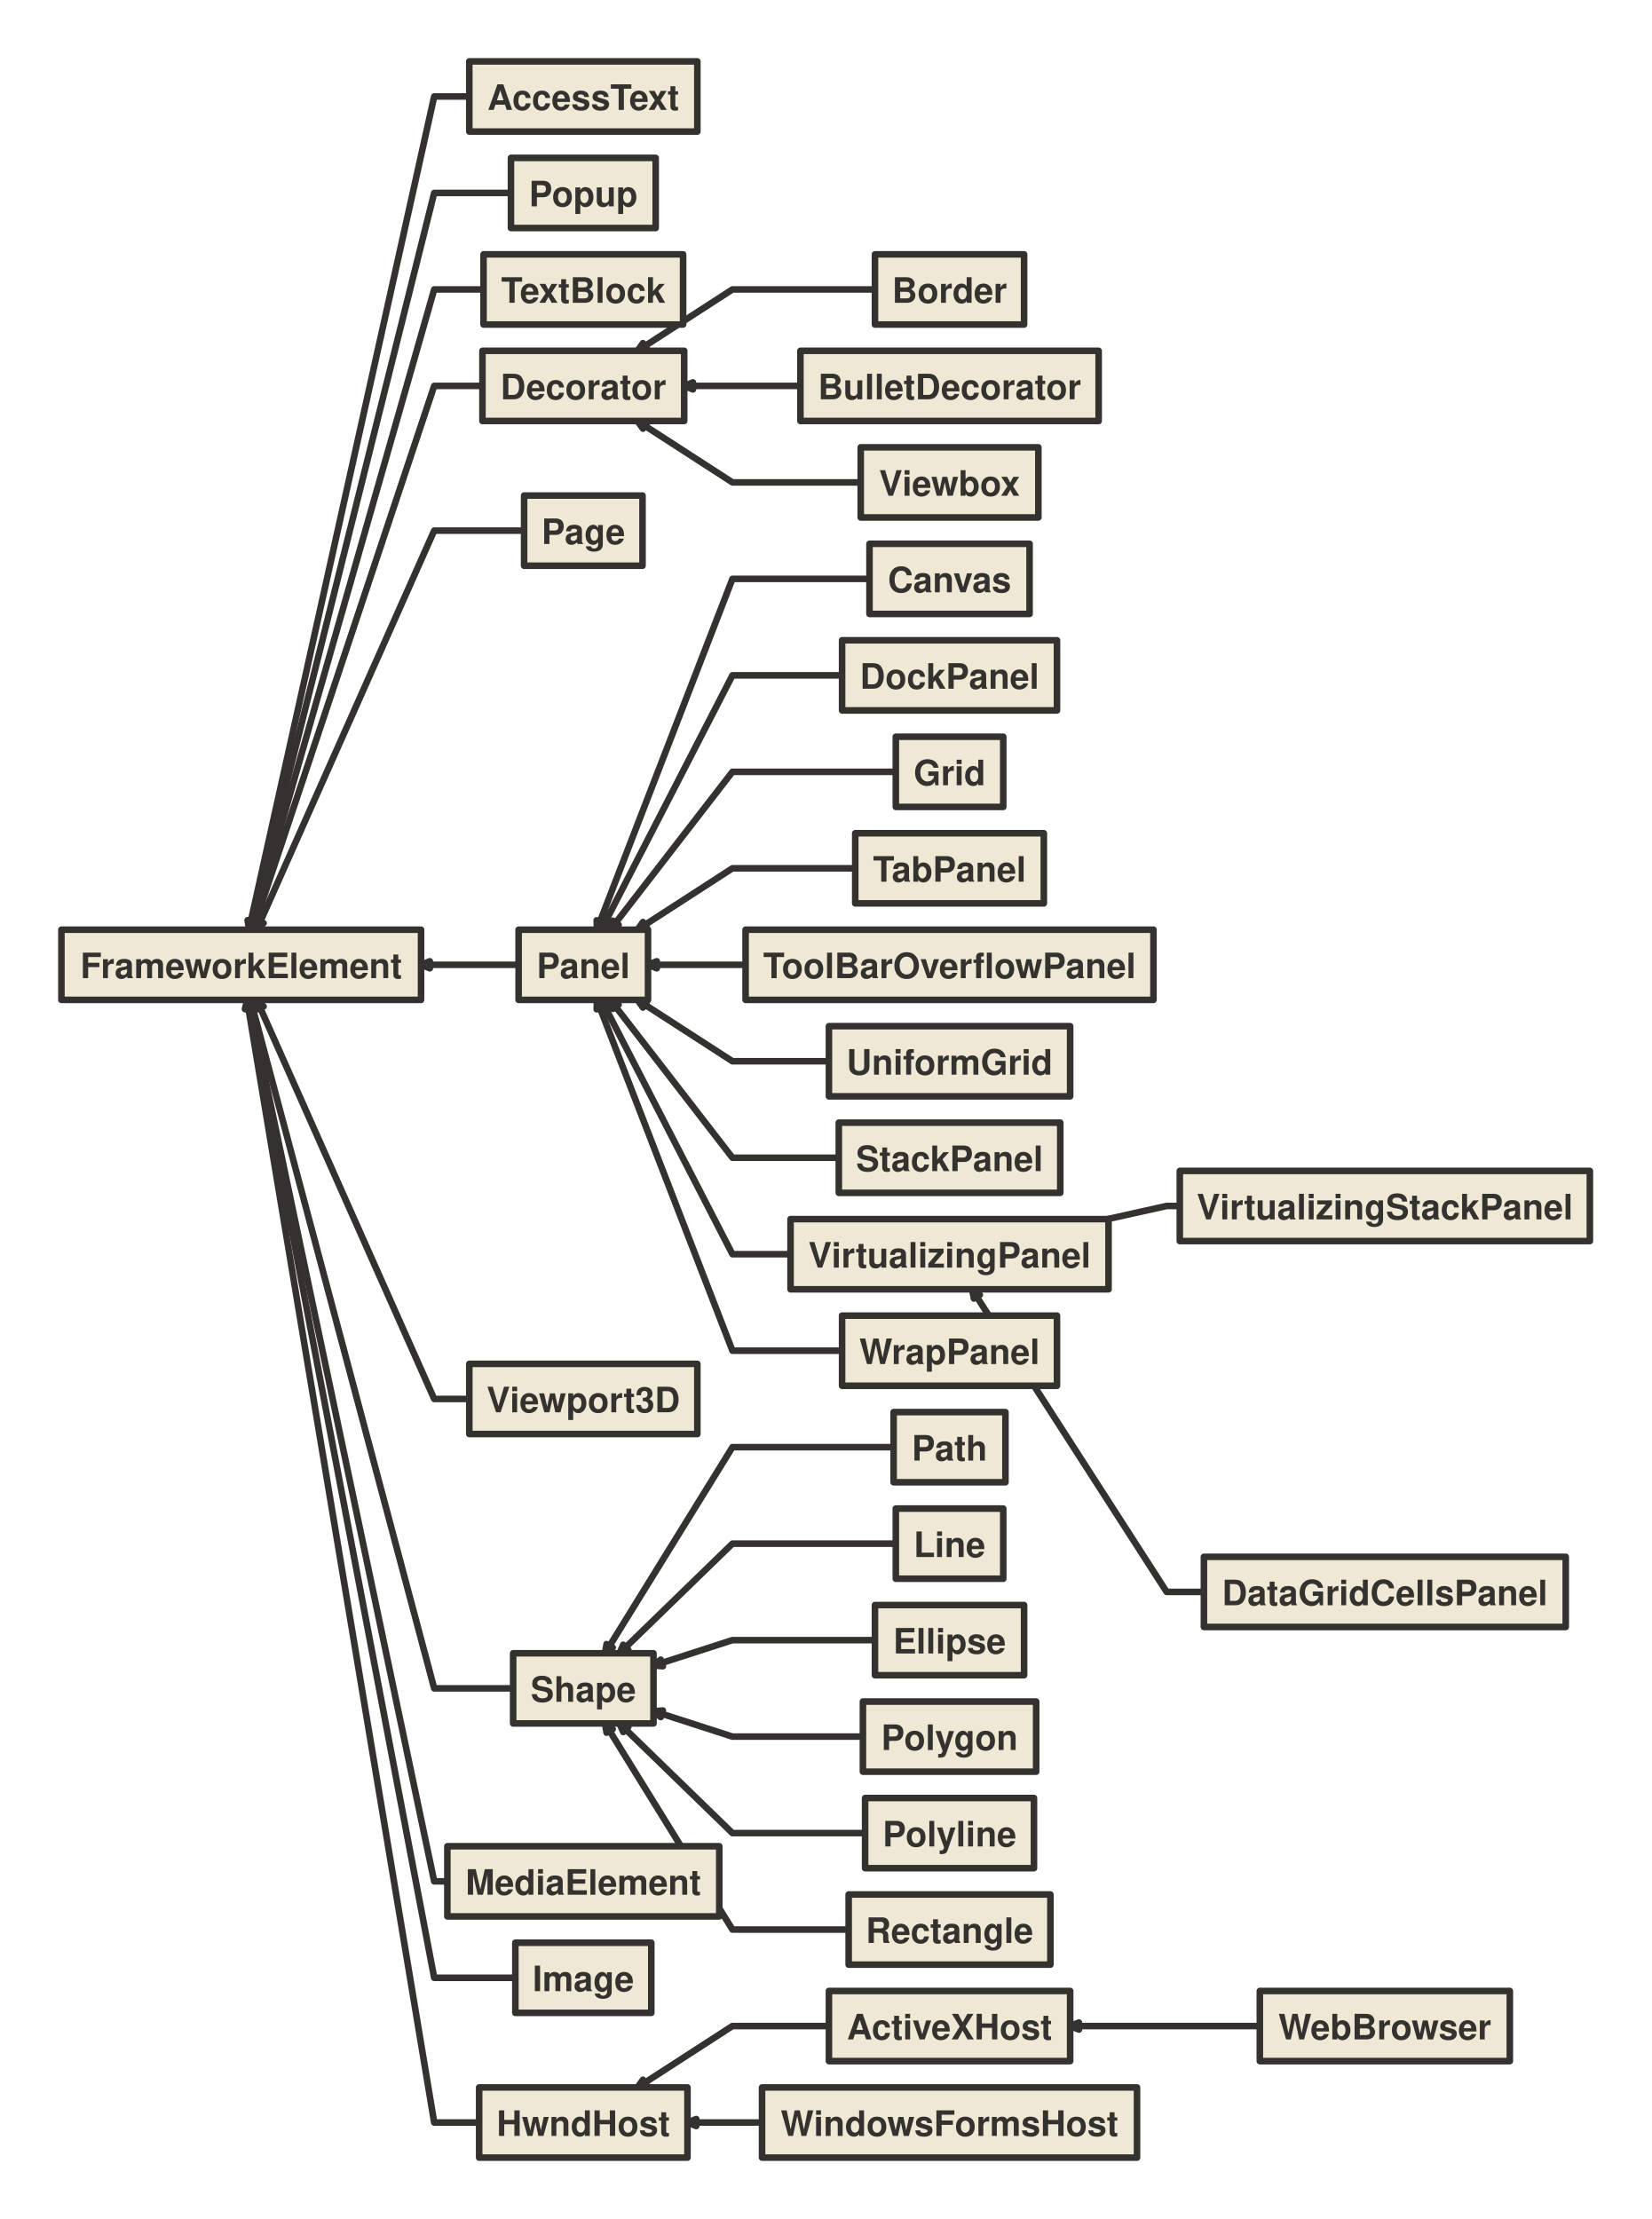
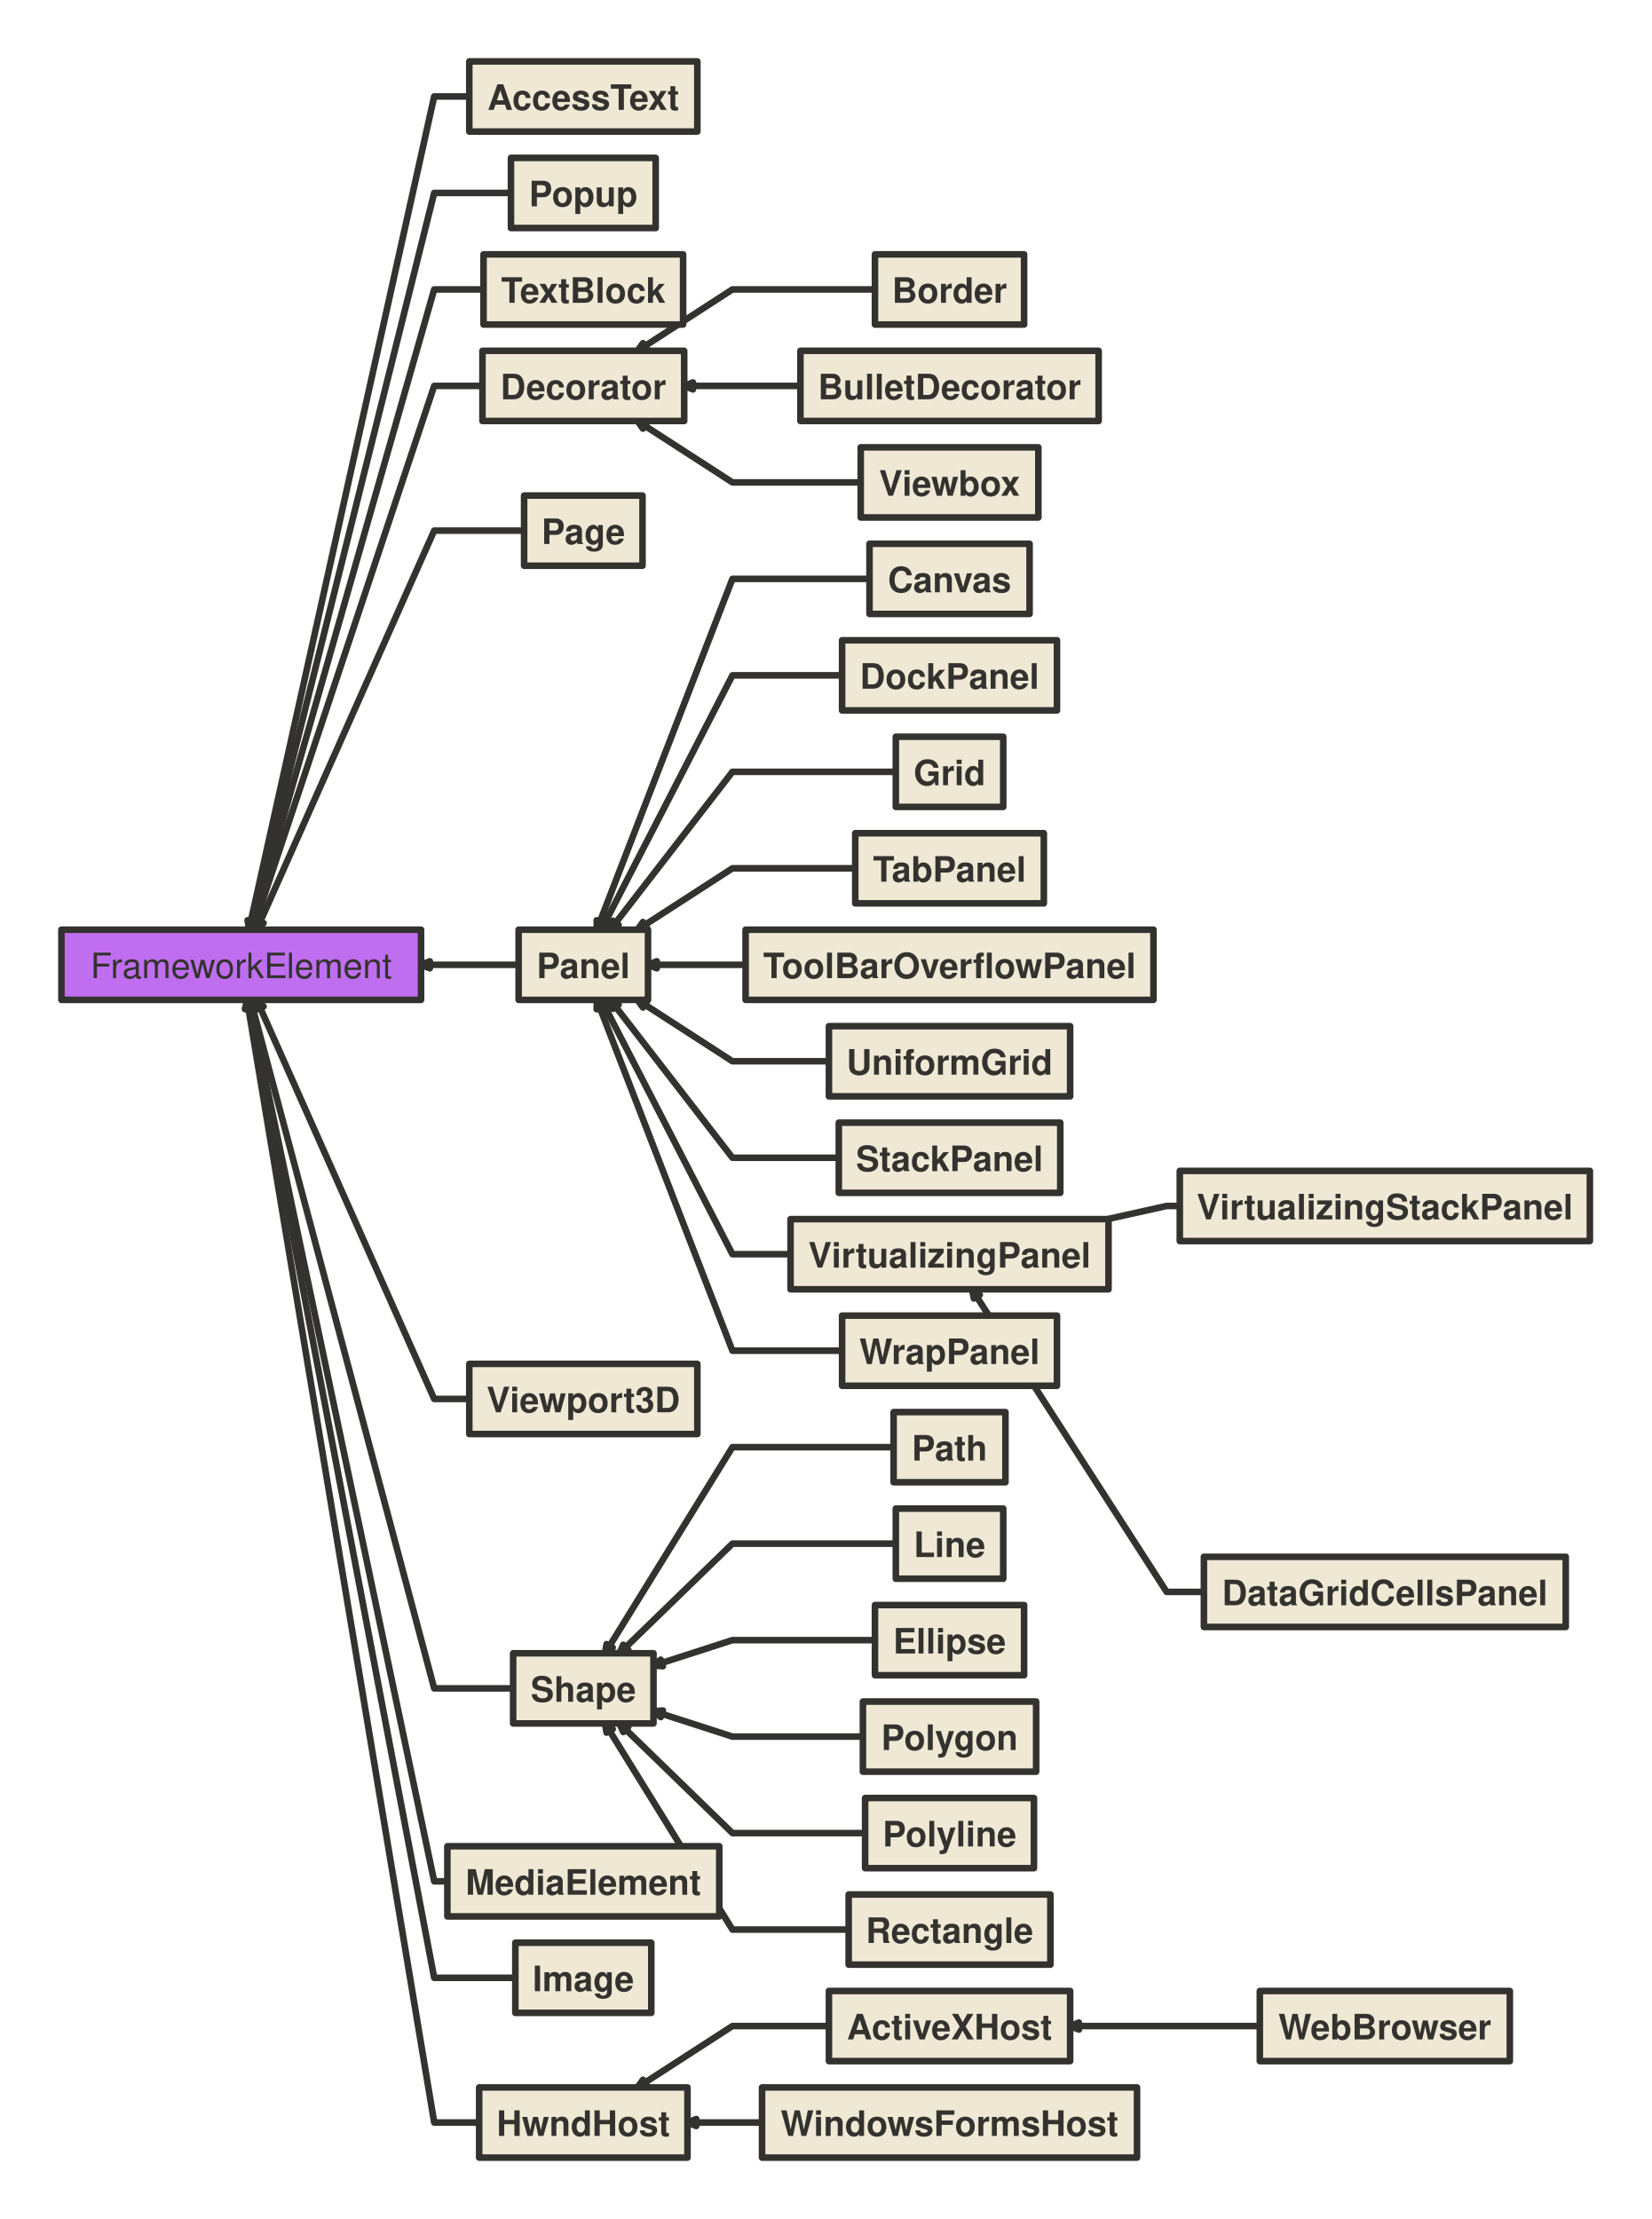
<svg xmlns="http://www.w3.org/2000/svg" version="1.1" baseProfile="full" width="753.0" height="1012.0" viewbox="0 0 753 1012">
  <g stroke-width="1.0" text-align="left" font="12pt Helvetica, Arial, sans-serif" font-size="12pt" font-family="Helvetica" font-weight="bold" font-style="normal">
    <g font-family="Helvetica" font-size="12pt" font-weight="bold" font-style="normal" stroke-width="3.0" stroke-linejoin="round" stroke-linecap="round" stroke="#33322E">
      <g stroke="transparent" fill="transparent">
        <rect x="0.0" y="0.0" height="1012.0" width="753.0" stroke="none" />
      </g>
      <g transform="translate(8, 8)" fill="#33322E">
        <g transform="translate(20, 20)" fill="#eee8d5" font-family="Helvetica" font-size="12pt" font-weight="normal" font-style="normal">
          <path d="M86.4 392.1 L170 16 L186 16 L186.0 16.0 " fill="none" />
          <path d="M84.9 391.7 L86.4 392.1 L88.0 392.4 L85.6 396.0 Z" />
          <path d="M87.0 392.1 L170 60 L205 60 L205.0 60.0 " fill="none" />
          <path d="M85.4 391.7 L87.0 392.1 L88.5 392.5 L86.0 396.0 Z" />
          <path d="M87.7 392.2 L170 104 L192.5 104 L192.5 104.0 " fill="none" />
          <path d="M86.1 391.7 L87.7 392.2 L89.2 392.6 L86.6 396.0 Z" />
          <path d="M88.6 392.2 L170 148 L192 148 L192.0 148.0 " fill="none" />
          <path d="M87.1 391.7 L88.6 392.2 L90.1 392.7 L87.3 396.0 Z" />
          <path d="M266.1 129.8 L306 104 L371 104 L371.0 104.0 " fill="none" />
          <path d="M265.2 128.5 L266.1 129.8 L267.0 131.2 L262.7 132.0 Z" />
          <path d="M90.7 392.3 L170 214 L211 214 L211.0 214.0 " fill="none" />
          <path d="M89.3 391.7 L90.7 392.3 L92.2 393.0 L89.1 396.0 Z" />
          <path d="M168.0 412.0 L170 412 L208.5 412 L208.5 412.0 " fill="none" />
          <path d="M168.0 410.4 L168.0 412.0 L168.0 413.6 L164.0 412.0 Z" />
          <path d="M90.7 431.7 L170 610 L186 610 L186.0 610.0 " fill="none" />
          <path d="M92.2 431.0 L90.7 431.7 L89.3 432.3 L89.1 428.0 Z" />
          <path d="M288.0 148.0 L306 148 L337 148 L337.0 148.0 " fill="none" />
          <path d="M288.0 146.4 L288.0 148.0 L288.0 149.6 L284.0 148.0 Z" />
          <path d="M266.1 166.2 L306 192 L364.5 192 L364.5 192.0 " fill="none" />
          <path d="M267.0 164.8 L266.1 166.2 L265.2 167.5 L262.7 164.0 Z" />
          <path d="M245.6 392.3 L306 236 L368.5 236 L368.5 236.0 " fill="none" />
          <path d="M244.1 391.7 L245.6 392.3 L247.1 392.8 L244.2 396.0 Z" />
          <path d="M248.1 392.4 L306 280 L356 280 L356.0 280.0 " fill="none" />
          <path d="M246.7 391.7 L248.1 392.4 L249.5 393.2 L246.2 396.0 Z" />
          <path d="M252.8 392.8 L306 324 L380.5 324 L380.5 324.0 " fill="none" />
          <path d="M251.5 391.9 L252.8 392.8 L254.1 393.8 L250.4 396.0 Z" />
          <path d="M266.1 393.8 L306 368 L362 368 L362.0 368.0 " fill="none" />
          <path d="M265.2 392.5 L266.1 393.8 L267.0 395.2 L262.7 396.0 Z" />
          <path d="M271.5 412.0 L306 412 L312 412 L312.0 412.0 " fill="none" />
          <path d="M271.5 410.4 L271.5 412.0 L271.5 413.6 L267.5 412.0 Z" />
          <path d="M266.1 430.2 L306 456 L350 456 L350.0 456.0 " fill="none" />
          <path d="M267.0 428.8 L266.1 430.2 L265.2 431.5 L262.7 428.0 Z" />
          <path d="M252.8 431.2 L306 500 L354.5 500 L354.5 500.0 " fill="none" />
          <path d="M254.1 430.2 L252.8 431.2 L251.5 432.1 L250.4 428.0 Z" />
          <path d="M248.1 431.6 L306 544 L332.5 544 L332.5 544.0 " fill="none" />
          <path d="M249.5 430.8 L248.1 431.6 L246.7 432.3 L246.2 428.0 Z" />
          <path d="M477.0 528.0 L504 522 L510 522 L510.0 522.0 " fill="none" />
          <path d="M245.6 431.7 L306 588 L356 588 L356.0 588.0 " fill="none" />
          <path d="M247.1 431.2 L245.6 431.7 L244.1 432.3 L244.2 428.0 Z" />
          <path d="M417.4 563.4 L504 698 L521 698 L521.0 698.0 " fill="none" />
          <path d="M418.8 562.5 L417.4 563.4 L416.1 564.2 L415.3 560.0 Z" />
          <path d="M87.3 431.9 L170 742 L206 742 L206.0 742.0 " fill="none" />
          <path d="M88.8 431.5 L87.3 431.9 L85.8 432.3 L86.3 428.0 Z" />
          <path d="M250.0 722.6 L306 632 L379.5 632 L379.5 632.0 " fill="none" />
          <path d="M248.6 721.8 L250.0 722.6 L251.4 723.4 L247.9 726.0 Z" />
          <path d="M257.4 723.2 L306 676 L380.5 676 L380.5 676.0 " fill="none" />
          <path d="M256.2 722.1 L257.4 723.2 L258.5 724.4 L254.5 726.0 Z" />
          <path d="M273.8 730.4 L306 720 L371 720 L371.0 720.0 " fill="none" />
          <path d="M273.3 728.9 L273.8 730.4 L274.3 731.9 L270.0 731.6 Z" />
          <path d="M273.8 753.6 L306 764 L365.5 764 L365.5 764.0 " fill="none" />
          <path d="M274.3 752.1 L273.8 753.6 L273.3 755.1 L270.0 752.4 Z" />
          <path d="M257.4 760.8 L306 808 L366.5 808 L366.5 808.0 " fill="none" />
          <path d="M258.5 759.6 L257.4 760.8 L256.2 761.9 L254.5 758.0 Z" />
          <path d="M250.0 761.4 L306 852 L359 852 L359.0 852.0 " fill="none" />
          <path d="M251.4 760.6 L250.0 761.4 L248.6 762.2 L247.9 758.0 Z" />
          <path d="M86.2 431.9 L170 830 L176 830 L176.0 830.0 " fill="none" />
          <path d="M87.8 431.6 L86.2 431.9 L84.6 432.2 L85.4 428.0 Z" />
          <path d="M85.8 431.9 L170 874 L207 874 L207.0 874.0 " fill="none" />
          <path d="M87.4 431.6 L85.8 431.9 L84.2 432.2 L85.0 428.0 Z" />
          <path d="M85.3 431.9 L170 940 L190.5 940 L190.5 940.0 " fill="none" />
          <path d="M86.9 431.7 L85.3 431.9 L83.7 432.2 L84.7 428.0 Z" />
          <path d="M266.1 921.8 L306 896 L350 896 L350.0 896.0 " fill="none" />
          <path d="M265.2 920.5 L266.1 921.8 L267.0 923.2 L262.7 924.0 Z" />
          <path d="M464.0 896.0 L504 896 L546.5 896 L546.5 896.0 " fill="none" />
          <path d="M464.0 894.4 L464.0 896.0 L464.0 897.6 L460.0 896.0 Z" />
          <path d="M289.5 940.0 L306 940 L319.5 940 L319.5 940.0 " fill="none" />
          <path d="M289.5 938.4 L289.5 940.0 L289.5 941.6 L285.5 940.0 Z" />
          <g data-name="FrameworkElement">
-             <g fill="#eee8d5" stroke="#33322E" data-name="FrameworkElement">
+             <g fill="#C06EF0" stroke="#33322E" data-name="FrameworkElement">
              <rect x="0.0" y="396.0" height="32.0" width="164.0" data-name="FrameworkElement" />
            </g>
-             <g transform="translate(0, 396)" font-family="Helvetica" font-size="12pt" font-weight="bold" font-style="normal" data-name="FrameworkElement">
+             <g transform="translate(0, 396)" font-family="Helvetica" font-size="12pt" font-weight="normal" font-style="normal" data-name="FrameworkElement">
              <g transform="translate(8, 8)" fill="#33322E" text-align="center" data-name="FrameworkElement">
                <text x="74.0" y="14.1" stroke="none" text-anchor="middle" data-name="FrameworkElement">FrameworkElement</text>
              </g>
            </g>
          </g>
          <g data-name="AccessText">
            <g fill="#eee8d5" stroke="#33322E" data-name="AccessText">
              <rect x="186.0" y="0.0" height="32.0" width="104.0" data-name="AccessText" />
            </g>
            <g transform="translate(186, 0)" font-family="Helvetica" font-size="12pt" font-weight="bold" font-style="normal" data-name="AccessText">
              <g transform="translate(8, 8)" fill="#33322E" text-align="center" data-name="AccessText">
                <text x="44.0" y="14.1" stroke="none" text-anchor="middle" data-name="AccessText">AccessText</text>
              </g>
            </g>
          </g>
          <g data-name="Popup">
            <g fill="#eee8d5" stroke="#33322E" data-name="Popup">
              <rect x="205.0" y="44.0" height="32.0" width="66.0" data-name="Popup" />
            </g>
            <g transform="translate(205, 44)" font-family="Helvetica" font-size="12pt" font-weight="bold" font-style="normal" data-name="Popup">
              <g transform="translate(8, 8)" fill="#33322E" text-align="center" data-name="Popup">
                <text x="25.0" y="14.1" stroke="none" text-anchor="middle" data-name="Popup">Popup</text>
              </g>
            </g>
          </g>
          <g data-name="TextBlock">
            <g fill="#eee8d5" stroke="#33322E" data-name="TextBlock">
              <rect x="192.5" y="88.0" height="32.0" width="91.0" data-name="TextBlock" />
            </g>
            <g transform="translate(192.5, 88)" font-family="Helvetica" font-size="12pt" font-weight="bold" font-style="normal" data-name="TextBlock">
              <g transform="translate(8, 8)" fill="#33322E" text-align="center" data-name="TextBlock">
                <text x="37.5" y="14.1" stroke="none" text-anchor="middle" data-name="TextBlock">TextBlock</text>
              </g>
            </g>
          </g>
          <g data-name="Decorator">
            <g fill="#eee8d5" stroke="#33322E" data-name="Decorator">
              <rect x="192.0" y="132.0" height="32.0" width="92.0" data-name="Decorator" />
            </g>
            <g transform="translate(192, 132)" font-family="Helvetica" font-size="12pt" font-weight="bold" font-style="normal" data-name="Decorator">
              <g transform="translate(8, 8)" fill="#33322E" text-align="center" data-name="Decorator">
                <text x="38.0" y="14.1" stroke="none" text-anchor="middle" data-name="Decorator">Decorator</text>
              </g>
            </g>
          </g>
          <g data-name="Border">
            <g fill="#eee8d5" stroke="#33322E" data-name="Border">
              <rect x="371.0" y="88.0" height="32.0" width="68.0" data-name="Border" />
            </g>
            <g transform="translate(371, 88)" font-family="Helvetica" font-size="12pt" font-weight="bold" font-style="normal" data-name="Border">
              <g transform="translate(8, 8)" fill="#33322E" text-align="center" data-name="Border">
                <text x="26.0" y="14.1" stroke="none" text-anchor="middle" data-name="Border">Border</text>
              </g>
            </g>
          </g>
          <g data-name="Page">
            <g fill="#eee8d5" stroke="#33322E" data-name="Page">
              <rect x="211.0" y="198.0" height="32.0" width="54.0" data-name="Page" />
            </g>
            <g transform="translate(211, 198)" font-family="Helvetica" font-size="12pt" font-weight="bold" font-style="normal" data-name="Page">
              <g transform="translate(8, 8)" fill="#33322E" text-align="center" data-name="Page">
                <text x="19.0" y="14.1" stroke="none" text-anchor="middle" data-name="Page">Page</text>
              </g>
            </g>
          </g>
          <g data-name="Panel">
            <g fill="#eee8d5" stroke="#33322E" data-name="Panel">
              <rect x="208.5" y="396.0" height="32.0" width="59.0" data-name="Panel" />
            </g>
            <g transform="translate(208.5, 396)" font-family="Helvetica" font-size="12pt" font-weight="bold" font-style="normal" data-name="Panel">
              <g transform="translate(8, 8)" fill="#33322E" text-align="center" data-name="Panel">
                <text x="21.5" y="14.1" stroke="none" text-anchor="middle" data-name="Panel">Panel</text>
              </g>
            </g>
          </g>
          <g data-name="Viewport3D">
            <g fill="#eee8d5" stroke="#33322E" data-name="Viewport3D">
              <rect x="186.0" y="594.0" height="32.0" width="104.0" data-name="Viewport3D" />
            </g>
            <g transform="translate(186, 594)" font-family="Helvetica" font-size="12pt" font-weight="bold" font-style="normal" data-name="Viewport3D">
              <g transform="translate(8, 8)" fill="#33322E" text-align="center" data-name="Viewport3D">
                <text x="44.0" y="14.1" stroke="none" text-anchor="middle" data-name="Viewport3D">Viewport3D</text>
              </g>
            </g>
          </g>
          <g data-name="BulletDecorator">
            <g fill="#eee8d5" stroke="#33322E" data-name="BulletDecorator">
              <rect x="337.0" y="132.0" height="32.0" width="136.0" data-name="BulletDecorator" />
            </g>
            <g transform="translate(337, 132)" font-family="Helvetica" font-size="12pt" font-weight="bold" font-style="normal" data-name="BulletDecorator">
              <g transform="translate(8, 8)" fill="#33322E" text-align="center" data-name="BulletDecorator">
                <text x="60.0" y="14.1" stroke="none" text-anchor="middle" data-name="BulletDecorator">BulletDecorator</text>
              </g>
            </g>
          </g>
          <g data-name="Viewbox">
            <g fill="#eee8d5" stroke="#33322E" data-name="Viewbox">
              <rect x="364.5" y="176.0" height="32.0" width="81.0" data-name="Viewbox" />
            </g>
            <g transform="translate(364.5, 176)" font-family="Helvetica" font-size="12pt" font-weight="bold" font-style="normal" data-name="Viewbox">
              <g transform="translate(8, 8)" fill="#33322E" text-align="center" data-name="Viewbox">
                <text x="32.5" y="14.1" stroke="none" text-anchor="middle" data-name="Viewbox">Viewbox</text>
              </g>
            </g>
          </g>
          <g data-name="Canvas">
            <g fill="#eee8d5" stroke="#33322E" data-name="Canvas">
              <rect x="368.5" y="220.0" height="32.0" width="73.0" data-name="Canvas" />
            </g>
            <g transform="translate(368.5, 220)" font-family="Helvetica" font-size="12pt" font-weight="bold" font-style="normal" data-name="Canvas">
              <g transform="translate(8, 8)" fill="#33322E" text-align="center" data-name="Canvas">
                <text x="28.5" y="14.1" stroke="none" text-anchor="middle" data-name="Canvas">Canvas</text>
              </g>
            </g>
          </g>
          <g data-name="DockPanel">
            <g fill="#eee8d5" stroke="#33322E" data-name="DockPanel">
              <rect x="356.0" y="264.0" height="32.0" width="98.0" data-name="DockPanel" />
            </g>
            <g transform="translate(356, 264)" font-family="Helvetica" font-size="12pt" font-weight="bold" font-style="normal" data-name="DockPanel">
              <g transform="translate(8, 8)" fill="#33322E" text-align="center" data-name="DockPanel">
                <text x="41.0" y="14.1" stroke="none" text-anchor="middle" data-name="DockPanel">DockPanel</text>
              </g>
            </g>
          </g>
          <g data-name="Grid">
            <g fill="#eee8d5" stroke="#33322E" data-name="Grid">
              <rect x="380.5" y="308.0" height="32.0" width="49.0" data-name="Grid" />
            </g>
            <g transform="translate(380.5, 308)" font-family="Helvetica" font-size="12pt" font-weight="bold" font-style="normal" data-name="Grid">
              <g transform="translate(8, 8)" fill="#33322E" text-align="center" data-name="Grid">
                <text x="16.5" y="14.1" stroke="none" text-anchor="middle" data-name="Grid">Grid</text>
              </g>
            </g>
          </g>
          <g data-name="TabPanel">
            <g fill="#eee8d5" stroke="#33322E" data-name="TabPanel">
              <rect x="362.0" y="352.0" height="32.0" width="86.0" data-name="TabPanel" />
            </g>
            <g transform="translate(362, 352)" font-family="Helvetica" font-size="12pt" font-weight="bold" font-style="normal" data-name="TabPanel">
              <g transform="translate(8, 8)" fill="#33322E" text-align="center" data-name="TabPanel">
                <text x="35.0" y="14.1" stroke="none" text-anchor="middle" data-name="TabPanel">TabPanel</text>
              </g>
            </g>
          </g>
          <g data-name="ToolBarOverflowPanel">
            <g fill="#eee8d5" stroke="#33322E" data-name="ToolBarOverflowPanel">
              <rect x="312.0" y="396.0" height="32.0" width="186.0" data-name="ToolBarOverflowPanel" />
            </g>
            <g transform="translate(312, 396)" font-family="Helvetica" font-size="12pt" font-weight="bold" font-style="normal" data-name="ToolBarOverflowPanel">
              <g transform="translate(8, 8)" fill="#33322E" text-align="center" data-name="ToolBarOverflowPanel">
                <text x="85.0" y="14.1" stroke="none" text-anchor="middle" data-name="ToolBarOverflowPanel">ToolBarOverflowPanel</text>
              </g>
            </g>
          </g>
          <g data-name="UniformGrid">
            <g fill="#eee8d5" stroke="#33322E" data-name="UniformGrid">
              <rect x="350.0" y="440.0" height="32.0" width="110.0" data-name="UniformGrid" />
            </g>
            <g transform="translate(350, 440)" font-family="Helvetica" font-size="12pt" font-weight="bold" font-style="normal" data-name="UniformGrid">
              <g transform="translate(8, 8)" fill="#33322E" text-align="center" data-name="UniformGrid">
                <text x="47.0" y="14.1" stroke="none" text-anchor="middle" data-name="UniformGrid">UniformGrid</text>
              </g>
            </g>
          </g>
          <g data-name="StackPanel">
            <g fill="#eee8d5" stroke="#33322E" data-name="StackPanel">
              <rect x="354.5" y="484.0" height="32.0" width="101.0" data-name="StackPanel" />
            </g>
            <g transform="translate(354.5, 484)" font-family="Helvetica" font-size="12pt" font-weight="bold" font-style="normal" data-name="StackPanel">
              <g transform="translate(8, 8)" fill="#33322E" text-align="center" data-name="StackPanel">
                <text x="42.5" y="14.1" stroke="none" text-anchor="middle" data-name="StackPanel">StackPanel</text>
              </g>
            </g>
          </g>
          <g data-name="VirtualizingPanel">
            <g fill="#eee8d5" stroke="#33322E" data-name="VirtualizingPanel">
              <rect x="332.5" y="528.0" height="32.0" width="145.0" data-name="VirtualizingPanel" />
            </g>
            <g transform="translate(332.5, 528)" font-family="Helvetica" font-size="12pt" font-weight="bold" font-style="normal" data-name="VirtualizingPanel">
              <g transform="translate(8, 8)" fill="#33322E" text-align="center" data-name="VirtualizingPanel">
                <text x="64.5" y="14.1" stroke="none" text-anchor="middle" data-name="VirtualizingPanel">VirtualizingPanel</text>
              </g>
            </g>
          </g>
          <g data-name="VirtualizingStackPanel">
            <g fill="#eee8d5" stroke="#33322E" data-name="VirtualizingStackPanel">
              <rect x="510.0" y="506.0" height="32.0" width="187.0" data-name="VirtualizingStackPanel" />
            </g>
            <g transform="translate(510, 506)" font-family="Helvetica" font-size="12pt" font-weight="bold" font-style="normal" data-name="VirtualizingStackPanel">
              <g transform="translate(8, 8)" fill="#33322E" text-align="center" data-name="VirtualizingStackPanel">
                <text x="85.5" y="14.1" stroke="none" text-anchor="middle" data-name="VirtualizingStackPanel">VirtualizingStackPanel</text>
              </g>
            </g>
          </g>
          <g data-name="WrapPanel">
            <g fill="#eee8d5" stroke="#33322E" data-name="WrapPanel">
              <rect x="356.0" y="572.0" height="32.0" width="98.0" data-name="WrapPanel" />
            </g>
            <g transform="translate(356, 572)" font-family="Helvetica" font-size="12pt" font-weight="bold" font-style="normal" data-name="WrapPanel">
              <g transform="translate(8, 8)" fill="#33322E" text-align="center" data-name="WrapPanel">
                <text x="41.0" y="14.1" stroke="none" text-anchor="middle" data-name="WrapPanel">WrapPanel</text>
              </g>
            </g>
          </g>
          <g data-name="DataGridCellsPanel">
            <g fill="#eee8d5" stroke="#33322E" data-name="DataGridCellsPanel">
              <rect x="521.0" y="682.0" height="32.0" width="165.0" data-name="DataGridCellsPanel" />
            </g>
            <g transform="translate(521, 682)" font-family="Helvetica" font-size="12pt" font-weight="bold" font-style="normal" data-name="DataGridCellsPanel">
              <g transform="translate(8, 8)" fill="#33322E" text-align="center" data-name="DataGridCellsPanel">
                <text x="74.5" y="14.1" stroke="none" text-anchor="middle" data-name="DataGridCellsPanel">DataGridCellsPanel</text>
              </g>
            </g>
          </g>
          <g data-name="Shape">
            <g fill="#eee8d5" stroke="#33322E" data-name="Shape">
              <rect x="206.0" y="726.0" height="32.0" width="64.0" data-name="Shape" />
            </g>
            <g transform="translate(206, 726)" font-family="Helvetica" font-size="12pt" font-weight="bold" font-style="normal" data-name="Shape">
              <g transform="translate(8, 8)" fill="#33322E" text-align="center" data-name="Shape">
                <text x="24.0" y="14.1" stroke="none" text-anchor="middle" data-name="Shape">Shape</text>
              </g>
            </g>
          </g>
          <g data-name="Path">
            <g fill="#eee8d5" stroke="#33322E" data-name="Path">
              <rect x="379.5" y="616.0" height="32.0" width="51.0" data-name="Path" />
            </g>
            <g transform="translate(379.5, 616)" font-family="Helvetica" font-size="12pt" font-weight="bold" font-style="normal" data-name="Path">
              <g transform="translate(8, 8)" fill="#33322E" text-align="center" data-name="Path">
                <text x="17.5" y="14.1" stroke="none" text-anchor="middle" data-name="Path">Path</text>
              </g>
            </g>
          </g>
          <g data-name="Line">
            <g fill="#eee8d5" stroke="#33322E" data-name="Line">
              <rect x="380.5" y="660.0" height="32.0" width="49.0" data-name="Line" />
            </g>
            <g transform="translate(380.5, 660)" font-family="Helvetica" font-size="12pt" font-weight="bold" font-style="normal" data-name="Line">
              <g transform="translate(8, 8)" fill="#33322E" text-align="center" data-name="Line">
                <text x="16.5" y="14.1" stroke="none" text-anchor="middle" data-name="Line">Line</text>
              </g>
            </g>
          </g>
          <g data-name="Ellipse">
            <g fill="#eee8d5" stroke="#33322E" data-name="Ellipse">
              <rect x="371.0" y="704.0" height="32.0" width="68.0" data-name="Ellipse" />
            </g>
            <g transform="translate(371, 704)" font-family="Helvetica" font-size="12pt" font-weight="bold" font-style="normal" data-name="Ellipse">
              <g transform="translate(8, 8)" fill="#33322E" text-align="center" data-name="Ellipse">
                <text x="26.0" y="14.1" stroke="none" text-anchor="middle" data-name="Ellipse">Ellipse</text>
              </g>
            </g>
          </g>
          <g data-name="Polygon">
            <g fill="#eee8d5" stroke="#33322E" data-name="Polygon">
              <rect x="365.5" y="748.0" height="32.0" width="79.0" data-name="Polygon" />
            </g>
            <g transform="translate(365.5, 748)" font-family="Helvetica" font-size="12pt" font-weight="bold" font-style="normal" data-name="Polygon">
              <g transform="translate(8, 8)" fill="#33322E" text-align="center" data-name="Polygon">
                <text x="31.5" y="14.1" stroke="none" text-anchor="middle" data-name="Polygon">Polygon</text>
              </g>
            </g>
          </g>
          <g data-name="Polyline">
            <g fill="#eee8d5" stroke="#33322E" data-name="Polyline">
              <rect x="366.5" y="792.0" height="32.0" width="77.0" data-name="Polyline" />
            </g>
            <g transform="translate(366.5, 792)" font-family="Helvetica" font-size="12pt" font-weight="bold" font-style="normal" data-name="Polyline">
              <g transform="translate(8, 8)" fill="#33322E" text-align="center" data-name="Polyline">
                <text x="30.5" y="14.1" stroke="none" text-anchor="middle" data-name="Polyline">Polyline</text>
              </g>
            </g>
          </g>
          <g data-name="Rectangle">
            <g fill="#eee8d5" stroke="#33322E" data-name="Rectangle">
              <rect x="359.0" y="836.0" height="32.0" width="92.0" data-name="Rectangle" />
            </g>
            <g transform="translate(359, 836)" font-family="Helvetica" font-size="12pt" font-weight="bold" font-style="normal" data-name="Rectangle">
              <g transform="translate(8, 8)" fill="#33322E" text-align="center" data-name="Rectangle">
                <text x="38.0" y="14.1" stroke="none" text-anchor="middle" data-name="Rectangle">Rectangle</text>
              </g>
            </g>
          </g>
          <g data-name="MediaElement">
            <g fill="#eee8d5" stroke="#33322E" data-name="MediaElement">
              <rect x="176.0" y="814.0" height="32.0" width="124.0" data-name="MediaElement" />
            </g>
            <g transform="translate(176, 814)" font-family="Helvetica" font-size="12pt" font-weight="bold" font-style="normal" data-name="MediaElement">
              <g transform="translate(8, 8)" fill="#33322E" text-align="center" data-name="MediaElement">
                <text x="54.0" y="14.1" stroke="none" text-anchor="middle" data-name="MediaElement">MediaElement</text>
              </g>
            </g>
          </g>
          <g data-name="Image">
            <g fill="#eee8d5" stroke="#33322E" data-name="Image">
              <rect x="207.0" y="858.0" height="32.0" width="62.0" data-name="Image" />
            </g>
            <g transform="translate(207, 858)" font-family="Helvetica" font-size="12pt" font-weight="bold" font-style="normal" data-name="Image">
              <g transform="translate(8, 8)" fill="#33322E" text-align="center" data-name="Image">
                <text x="23.0" y="14.1" stroke="none" text-anchor="middle" data-name="Image">Image</text>
              </g>
            </g>
          </g>
          <g data-name="HwndHost">
            <g fill="#eee8d5" stroke="#33322E" data-name="HwndHost">
              <rect x="190.5" y="924.0" height="32.0" width="95.0" data-name="HwndHost" />
            </g>
            <g transform="translate(190.5, 924)" font-family="Helvetica" font-size="12pt" font-weight="bold" font-style="normal" data-name="HwndHost">
              <g transform="translate(8, 8)" fill="#33322E" text-align="center" data-name="HwndHost">
                <text x="39.5" y="14.1" stroke="none" text-anchor="middle" data-name="HwndHost">HwndHost</text>
              </g>
            </g>
          </g>
          <g data-name="ActiveXHost">
            <g fill="#eee8d5" stroke="#33322E" data-name="ActiveXHost">
              <rect x="350.0" y="880.0" height="32.0" width="110.0" data-name="ActiveXHost" />
            </g>
            <g transform="translate(350, 880)" font-family="Helvetica" font-size="12pt" font-weight="bold" font-style="normal" data-name="ActiveXHost">
              <g transform="translate(8, 8)" fill="#33322E" text-align="center" data-name="ActiveXHost">
                <text x="47.0" y="14.1" stroke="none" text-anchor="middle" data-name="ActiveXHost">ActiveXHost</text>
              </g>
            </g>
          </g>
          <g data-name="WebBrowser">
            <g fill="#eee8d5" stroke="#33322E" data-name="WebBrowser">
              <rect x="546.5" y="880.0" height="32.0" width="114.0" data-name="WebBrowser" />
            </g>
            <g transform="translate(546.5, 880)" font-family="Helvetica" font-size="12pt" font-weight="bold" font-style="normal" data-name="WebBrowser">
              <g transform="translate(8, 8)" fill="#33322E" text-align="center" data-name="WebBrowser">
                <text x="49.0" y="14.1" stroke="none" text-anchor="middle" data-name="WebBrowser">WebBrowser</text>
              </g>
            </g>
          </g>
          <g data-name="WindowsFormsHost">
            <g fill="#eee8d5" stroke="#33322E" data-name="WindowsFormsHost">
              <rect x="319.5" y="924.0" height="32.0" width="171.0" data-name="WindowsFormsHost" />
            </g>
            <g transform="translate(319.5, 924)" font-family="Helvetica" font-size="12pt" font-weight="bold" font-style="normal" data-name="WindowsFormsHost">
              <g transform="translate(8, 8)" fill="#33322E" text-align="center" data-name="WindowsFormsHost">
                <text x="77.5" y="14.1" stroke="none" text-anchor="middle" data-name="WindowsFormsHost">WindowsFormsHost</text>
              </g>
            </g>
          </g>
        </g>
      </g>
    </g>
  </g>
</svg>
